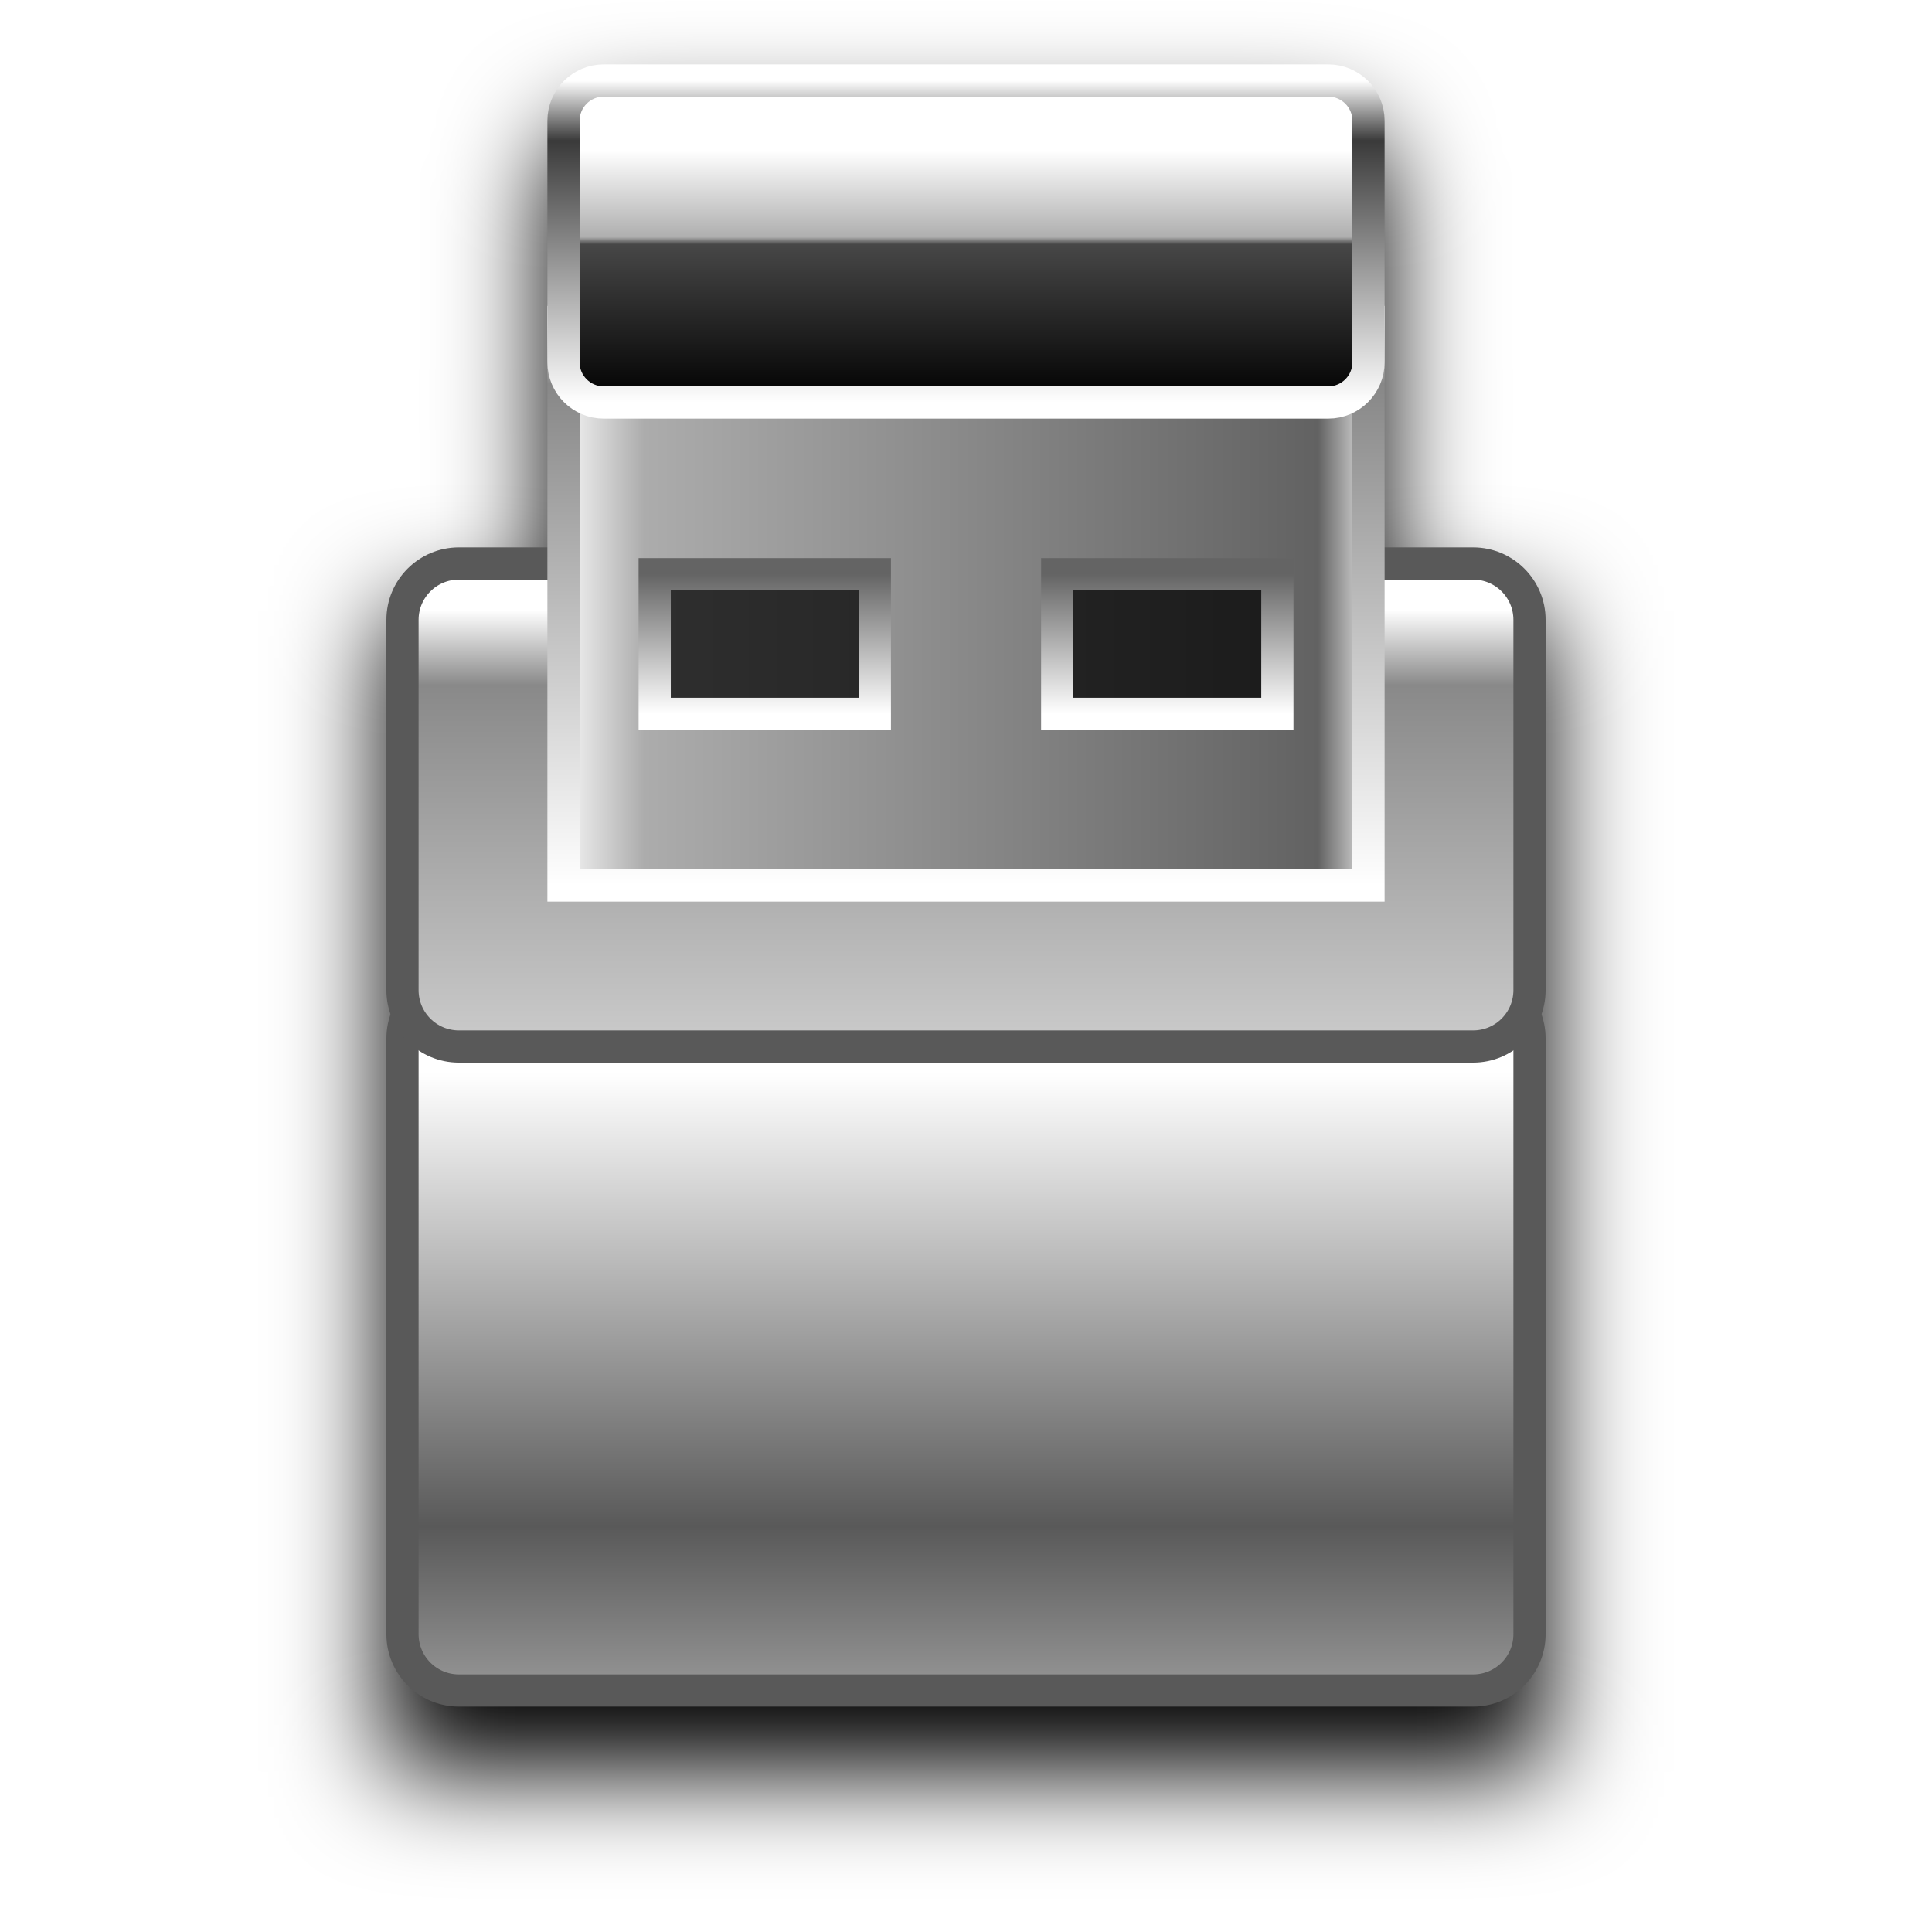
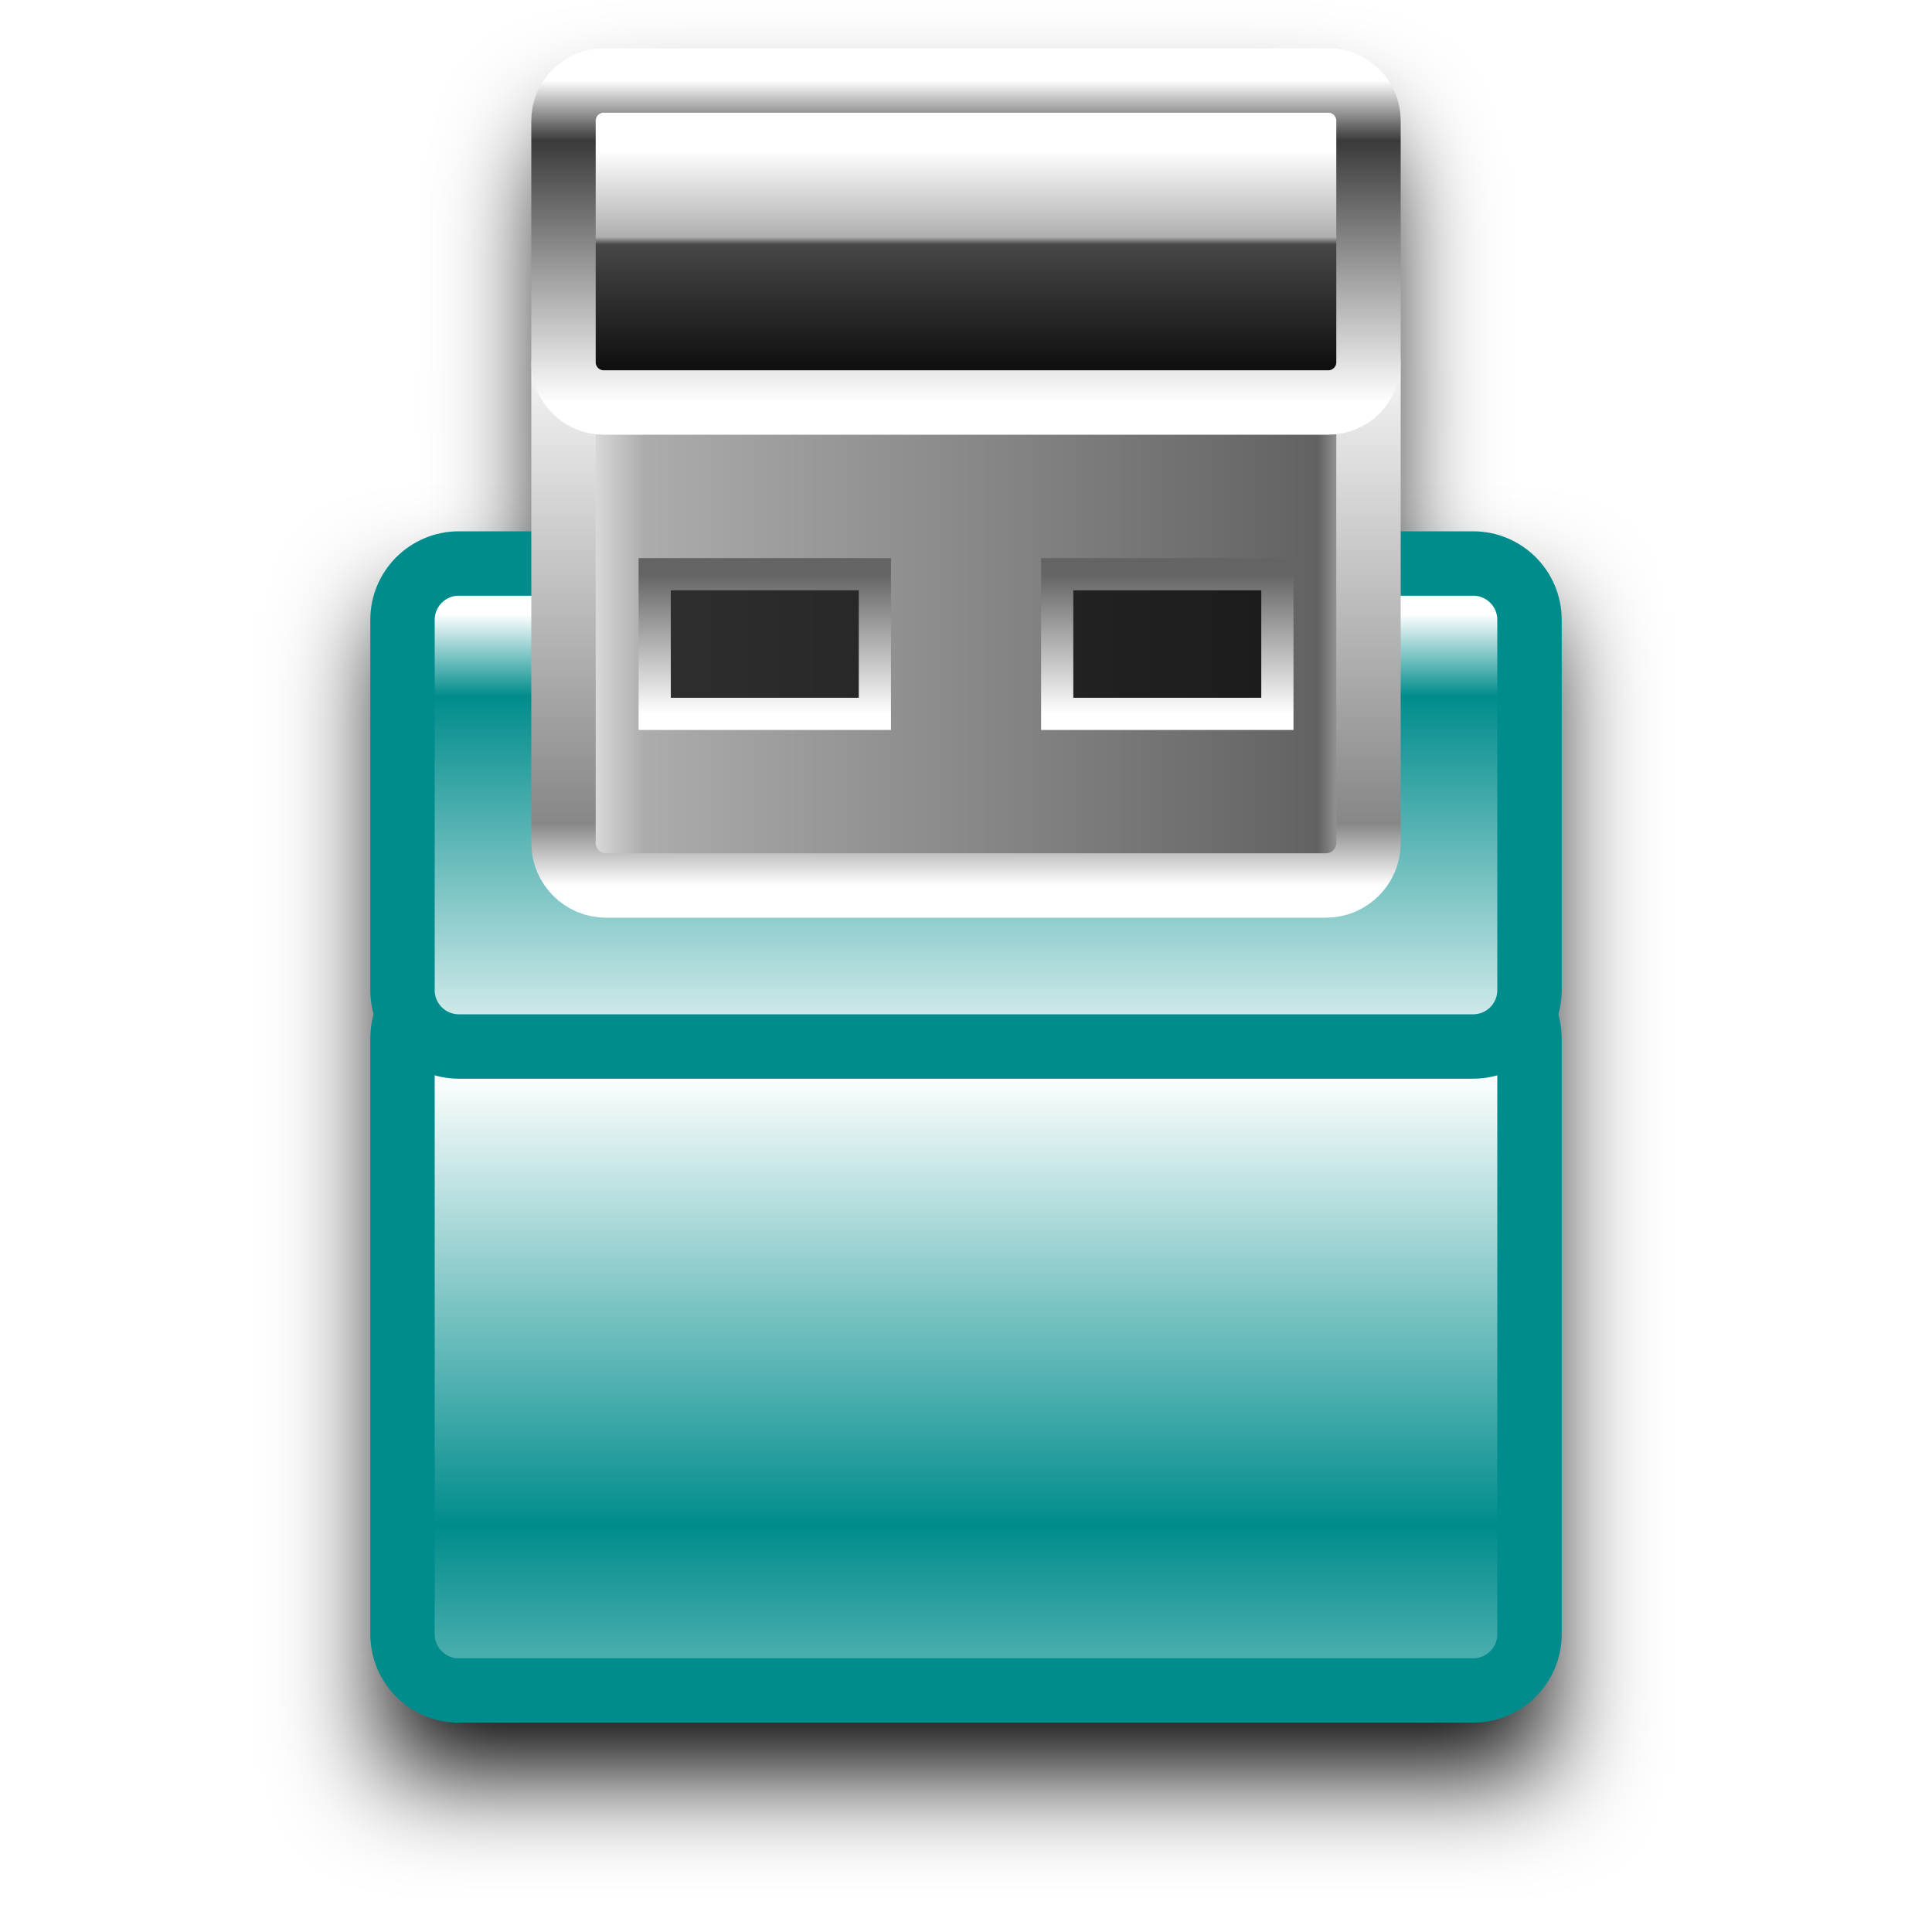
<svg xmlns="http://www.w3.org/2000/svg" xmlns:xlink="http://www.w3.org/1999/xlink" width="24mm" height="24mm" viewBox="0 0 24 24" version="1.1" id="svg1">
  <defs id="defs1">
    <linearGradient id="linearGradient33">
      <stop style="stop-color:#ffffff;stop-opacity:1;" offset="0.293" id="stop33" />
-       <stop style="stop-color:#595959;stop-opacity:1;" offset="0.649" id="stop35" />
+       <stop style="stop-color:#008c8c;stop-opacity:1;" offset="0.649" id="stop35" />
      <stop style="stop-color:#ffffff;stop-opacity:1;" offset="1" id="stop34" />
    </linearGradient>
    <linearGradient id="linearGradient31">
      <stop style="stop-color:#ffffff;stop-opacity:1;" offset="0.096" id="stop31" />
-       <stop style="stop-color:#898989;stop-opacity:1;" offset="0.252" id="stop4" />
-       <stop style="stop-color:#cbcbcb;stop-opacity:1;" offset="1" id="stop32" />
+       <stop style="stop-color:#008c8c;stop-opacity:1;" offset="0.252" id="stop4" />
+       <stop style="stop-color:#ffffff;stop-opacity:1;" offset="1" id="stop32" />
    </linearGradient>
    <linearGradient id="linearGradient25">
      <stop style="stop-color:#ffffff;stop-opacity:1;" offset="0" id="stop27" />
      <stop style="stop-color:#acacac;stop-opacity:1;" offset="0.111" id="stop29" />
      <stop style="stop-color:#626262;stop-opacity:1;" offset="0.926" id="stop28" />
      <stop style="stop-color:#ffffff;stop-opacity:1;" offset="1" id="stop26" />
    </linearGradient>
    <linearGradient id="linearGradient22">
      <stop style="stop-color:#ffffff;stop-opacity:1;" offset="0.217" id="stop23" />
      <stop style="stop-color:#afafaf;stop-opacity:1;" offset="0.486" id="stop25" />
      <stop style="stop-color:#474747;stop-opacity:1;" offset="0.509" id="stop24" />
      <stop style="stop-color:#000000;stop-opacity:1;" offset="1" id="stop22" />
    </linearGradient>
    <linearGradient id="linearGradient14">
      <stop style="stop-color:#646464;stop-opacity:1;" offset="0" id="stop16" />
      <stop style="stop-color:#ffffff;stop-opacity:1;" offset="1" id="stop15" />
    </linearGradient>
    <linearGradient id="linearGradient7">
-       <stop style="stop-color:#ffffff;stop-opacity:1;" offset="0" id="stop8" />
-       <stop style="stop-color:#878787;stop-opacity:1;" offset="0.11" id="stop10" />
-       <stop style="stop-color:#ffffff;stop-opacity:1;" offset="1" id="stop9" />
+       <stop style="stop-color:#ffffff;stop-opacity:1;" offset="0" id="stop9" />
+       <stop style="stop-color:#878787;stop-opacity:1;" offset="0.89" id="stop10" />
+       <stop style="stop-color:#ffffff;stop-opacity:1;" offset="1" id="stop8" />
    </linearGradient>
    <linearGradient id="linearGradient1">
      <stop style="stop-color:#ffffff;stop-opacity:1;" offset="0" id="stop1" />
      <stop style="stop-color:#3a3a3a;stop-opacity:1;" offset="0.187" id="stop3" />
      <stop style="stop-color:#ffffff;stop-opacity:1;" offset="1" id="stop2" />
    </linearGradient>
    <linearGradient xlink:href="#linearGradient1" id="linearGradient2" x1="12" y1="2" x2="12" y2="6" gradientUnits="userSpaceOnUse" gradientTransform="translate(5.7220457e-7,-0.9999985)" />
    <linearGradient xlink:href="#linearGradient7" id="linearGradient9" x1="12" y1="6" x2="12" y2="12" gradientUnits="userSpaceOnUse" gradientTransform="matrix(1,0,0,1.166667,5.7220457e-7,-2.999998)" />
    <linearGradient xlink:href="#linearGradient14" id="linearGradient16" x1="9.5" y1="8.132" x2="9.5" y2="9.868" gradientUnits="userSpaceOnUse" gradientTransform="translate(5.7220457e-7,-0.9999985)" />
    <linearGradient xlink:href="#linearGradient14" id="linearGradient17" gradientUnits="userSpaceOnUse" x1="9.5" y1="8.132" x2="9.5" y2="9.868" gradientTransform="translate(5,-0.9999985)" />
    <linearGradient xlink:href="#linearGradient22" id="linearGradient23" x1="12" y1="2" x2="12" y2="6" gradientUnits="userSpaceOnUse" gradientTransform="translate(5.7220457e-7,-0.9999985)" />
    <linearGradient xlink:href="#linearGradient25" id="linearGradient27" x1="6.867" y1="9" x2="17.132" y2="9" gradientUnits="userSpaceOnUse" gradientTransform="matrix(1,0,0,1.166667,5.7220457e-7,-2.999998)" />
-     <linearGradient xlink:href="#linearGradient31" id="linearGradient32" x1="12" y1="8" x2="12" y2="14" gradientUnits="userSpaceOnUse" gradientTransform="translate(5.7220457e-7,-0.9999985)" />
+     <linearGradient xlink:href="#linearGradient31" id="linearGradient32" x1="12" y1="8" x2="12" y2="14.543" gradientUnits="userSpaceOnUse" gradientTransform="translate(5.7220457e-7,-0.9999985)" />
    <linearGradient xlink:href="#linearGradient33" id="linearGradient34" x1="12" y1="10.8" x2="12" y2="25.2" gradientUnits="userSpaceOnUse" gradientTransform="matrix(1,0,0,1.1,5.7220457e-7,-3.200002)" />
    <filter style="color-interpolation-filters:sRGB" id="filter45" x="-0.129" y="-0.09" width="1.257" height="1.18">
      <feGaussianBlur stdDeviation="0.666" id="feGaussianBlur45" />
    </filter>
  </defs>
  <g id="layer1" style="fill:#000000;fill-opacity:1;stroke:#000000;stroke-opacity:1;filter:url(#filter45)" transform="translate(0,0.8003584)">
    <rect style="fill:#000000;fill-opacity:1;fill-rule:nonzero;stroke:#000000;stroke-width:0.4;stroke-dasharray:none;stroke-opacity:1" id="rect29" width="14" height="6" x="5" y="7" />
    <rect style="opacity:1;mix-blend-mode:normal;fill:#000000;fill-opacity:1;stroke:#000000;stroke-width:0.4;stroke-dasharray:none;stroke-opacity:1" id="rect1" width="10" height="7" x="7" y="4" />
    <rect style="fill:#000000;fill-opacity:1;fill-rule:nonzero;stroke:#000000;stroke-width:0.4;stroke-dasharray:none;stroke-opacity:1" id="rect1-5" width="10" height="4" x="7" y="1" rx="0.5" />
    <rect style="fill:#000000;fill-opacity:1;stroke:#000000;stroke-width:0.4;stroke-dasharray:none;stroke-opacity:1" id="rect14" width="2.735" height="1.735" x="8.133" y="7.133" />
    <rect style="fill:#000000;fill-opacity:1;stroke:#000000;stroke-width:0.4;stroke-dasharray:none;stroke-opacity:1" id="rect14-9" width="2.735" height="1.735" x="13.133" y="7.133" />
    <rect style="fill:#000000;fill-opacity:1;fill-rule:nonzero;stroke:#000000;stroke-width:0.4;stroke-dasharray:none;stroke-opacity:1" id="rect32" width="14" height="8" x="5" y="13" />
  </g>
-   <rect style="fill:url(#linearGradient34);fill-opacity:1;fill-rule:nonzero;stroke:#595959;stroke-width:0.4;stroke-dasharray:none;stroke-opacity:1" id="rect45" width="14" height="8.8" x="5" y="12.2" rx="0.7" />
+   <rect style="fill:url(#linearGradient34);fill-opacity:1;fill-rule:nonzero;stroke:#008c8c;stroke-width:0.8;stroke-dasharray:none;stroke-opacity:1" id="rect45" width="14" height="8.8" x="5" y="12.2" rx="0.7" />
  <g id="g45">
-     <rect style="fill:url(#linearGradient32);fill-opacity:1;fill-rule:nonzero;stroke:#595959;stroke-width:0.4;stroke-dasharray:none;stroke-opacity:1" id="rect40" width="14" height="6" x="5" y="7" rx="0.7" />
-     <rect style="opacity:1;mix-blend-mode:normal;fill:url(#linearGradient27);stroke:url(#linearGradient9);stroke-width:0.4;stroke-dasharray:none;stroke-opacity:1" id="rect41" width="10" height="7" x="7" y="4" />
-     <rect style="fill:url(#linearGradient23);fill-rule:nonzero;stroke:url(#linearGradient2);stroke-width:0.4;stroke-dasharray:none;stroke-opacity:1" id="rect42" width="10" height="4" x="7" y="1" rx="0.5" />
+     <rect style="fill:url(#linearGradient32);fill-opacity:1;fill-rule:nonzero;stroke:#008c8c;stroke-width:0.8;stroke-dasharray:none;stroke-opacity:1" id="rect40" width="14" height="6" x="5" y="7" rx="0.7" />
+     <path style="opacity:1;mix-blend-mode:normal;fill:url(#linearGradient27);stroke:url(#linearGradient9);stroke-width:0.8;stroke-dasharray:none;stroke-opacity:1" id="rect41" width="10" height="7" x="7" y="4" d="M 7.529,4 H 16.471 A 0.529,0.529 45 0 1 17,4.529 V 10.471 A 0.529,0.529 135 0 1 16.471,11 H 7.529 A 0.529,0.529 45 0 1 7,10.471 V 4.529 A 0.529,0.529 135 0 1 7.529,4 Z" />
+     <rect style="fill:url(#linearGradient23);fill-rule:nonzero;stroke:url(#linearGradient2);stroke-width:0.8;stroke-dasharray:none;stroke-opacity:1" id="rect42" width="10" height="4" x="7" y="1" rx="0.5" />
    <rect style="fill:#000000;fill-opacity:0.729;stroke:url(#linearGradient16);stroke-width:0.4;stroke-dasharray:none;stroke-opacity:1" id="rect43" width="2.735" height="1.735" x="8.133" y="7.133" />
    <rect style="fill:#000000;fill-opacity:0.729;stroke:url(#linearGradient17);stroke-width:0.4;stroke-dasharray:none;stroke-opacity:1" id="rect44" width="2.735" height="1.735" x="13.133" y="7.133" />
  </g>
</svg>
